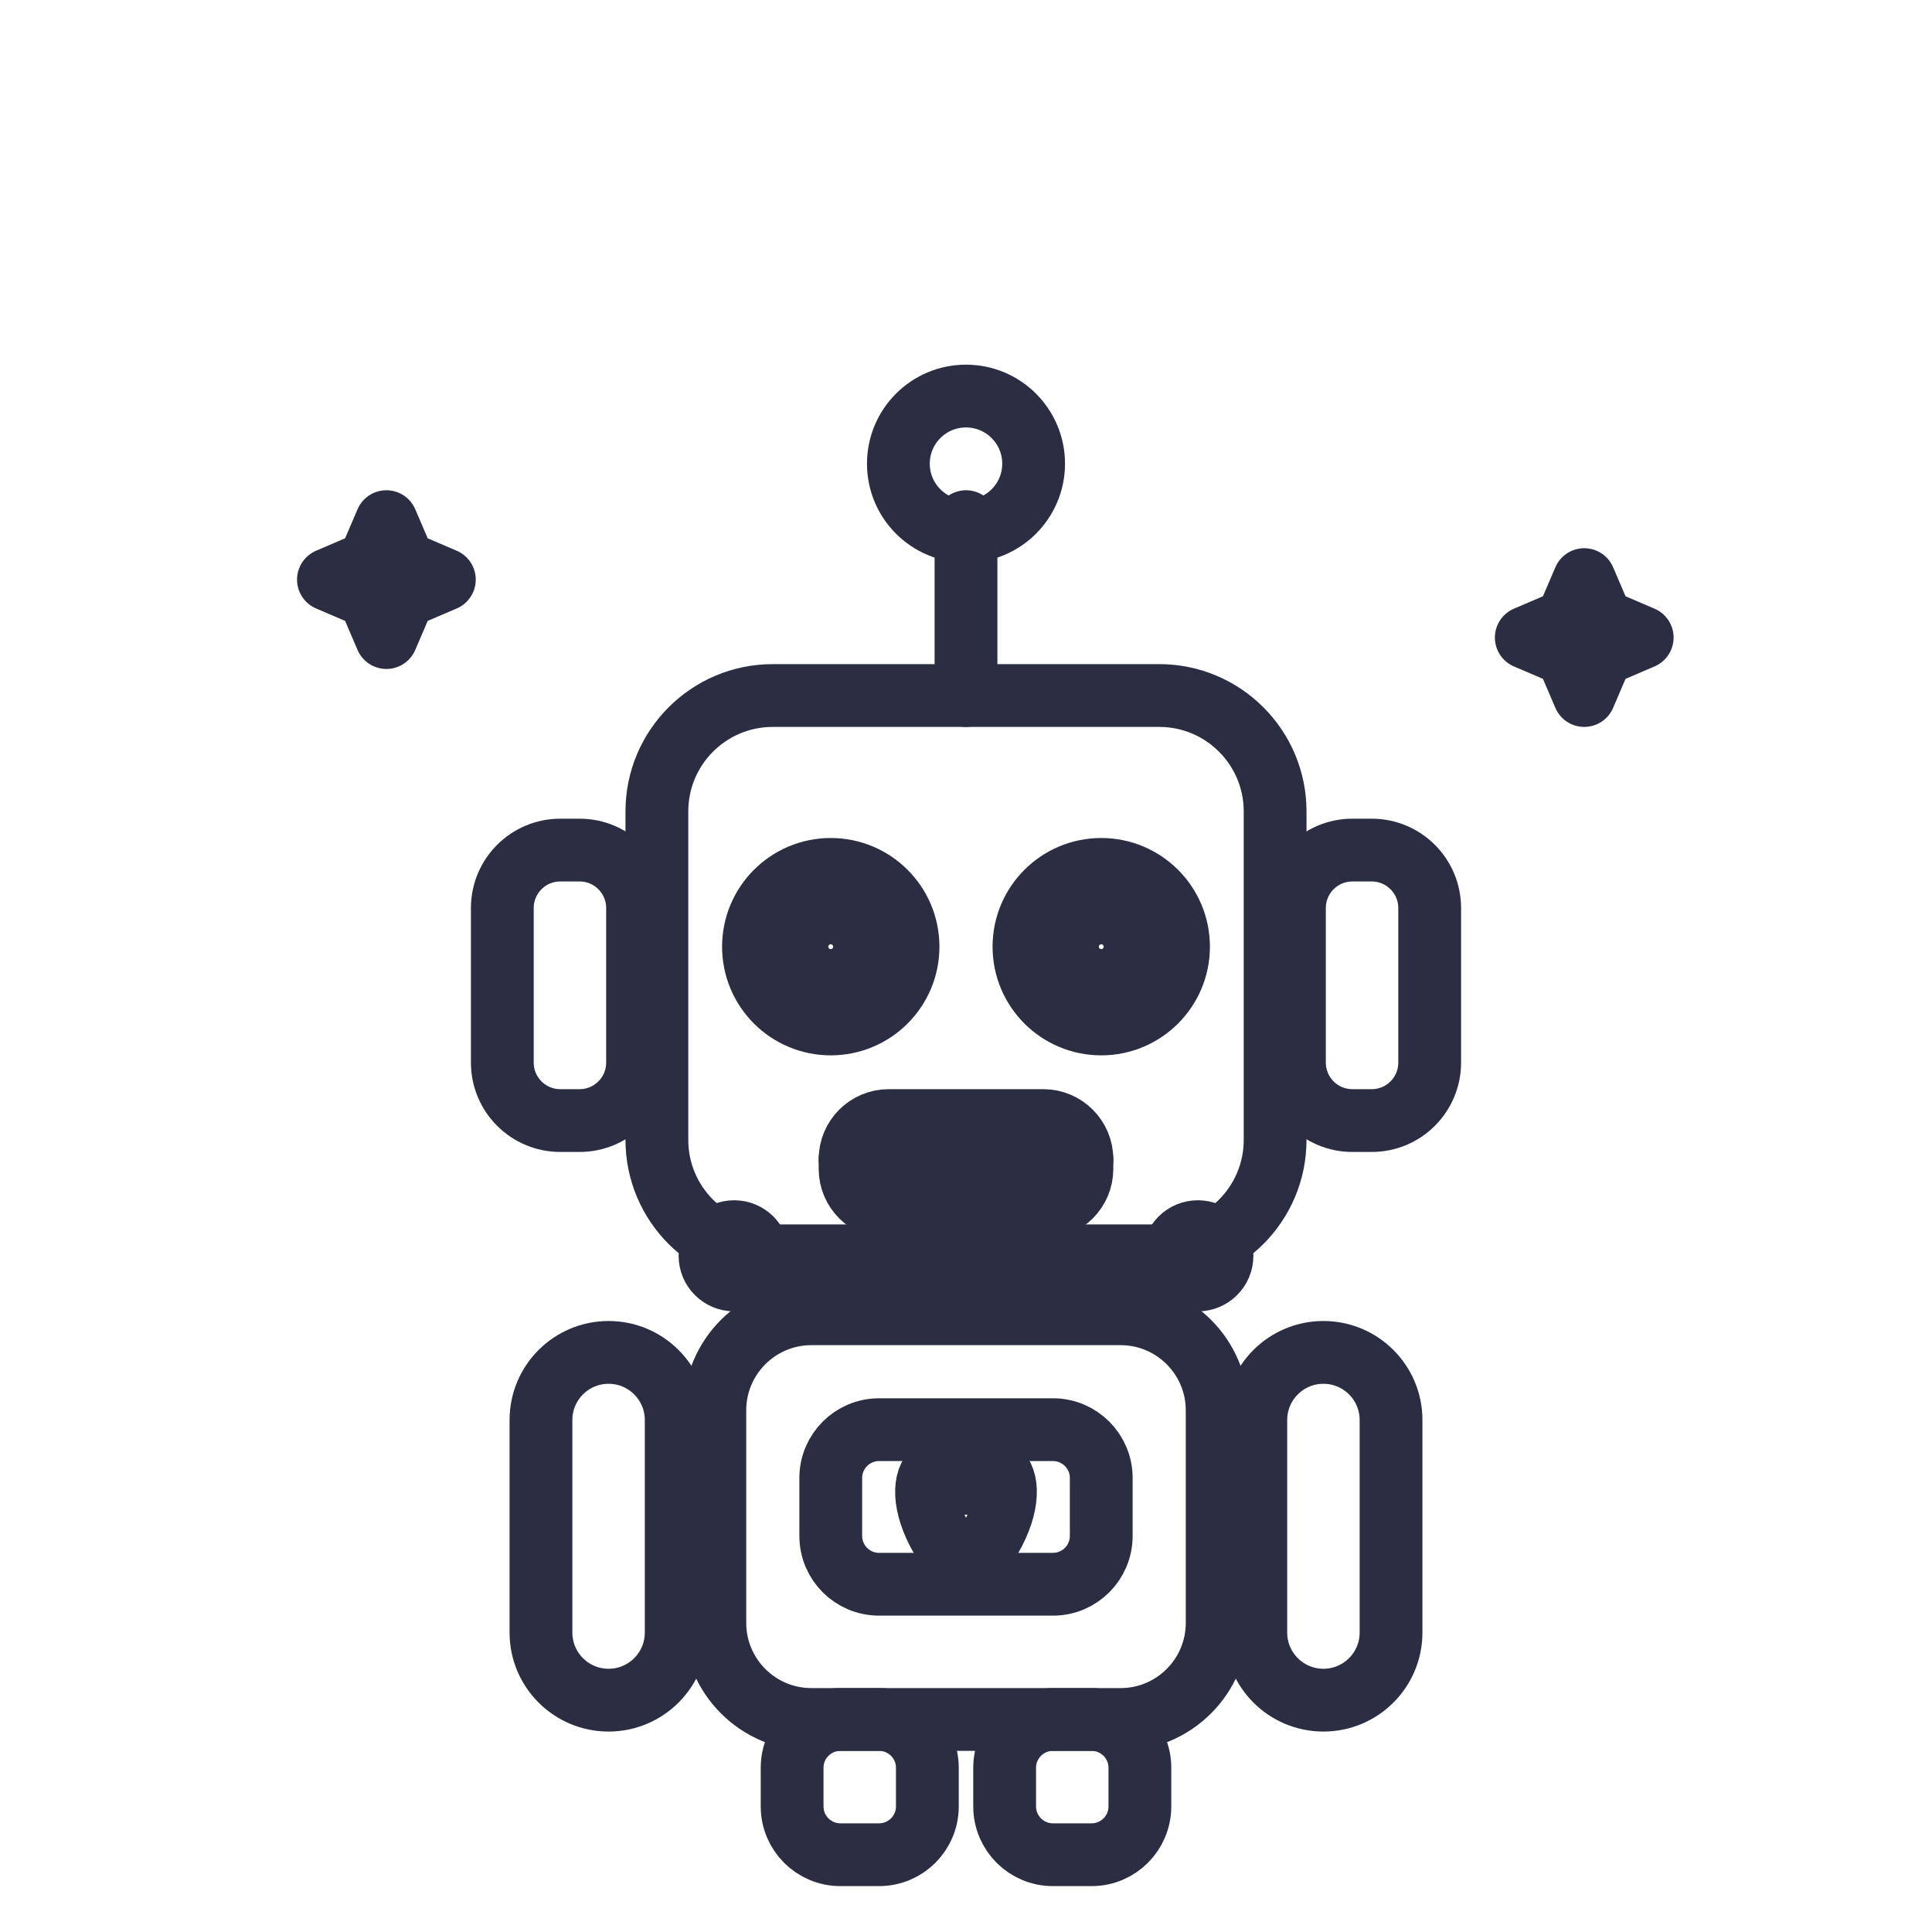
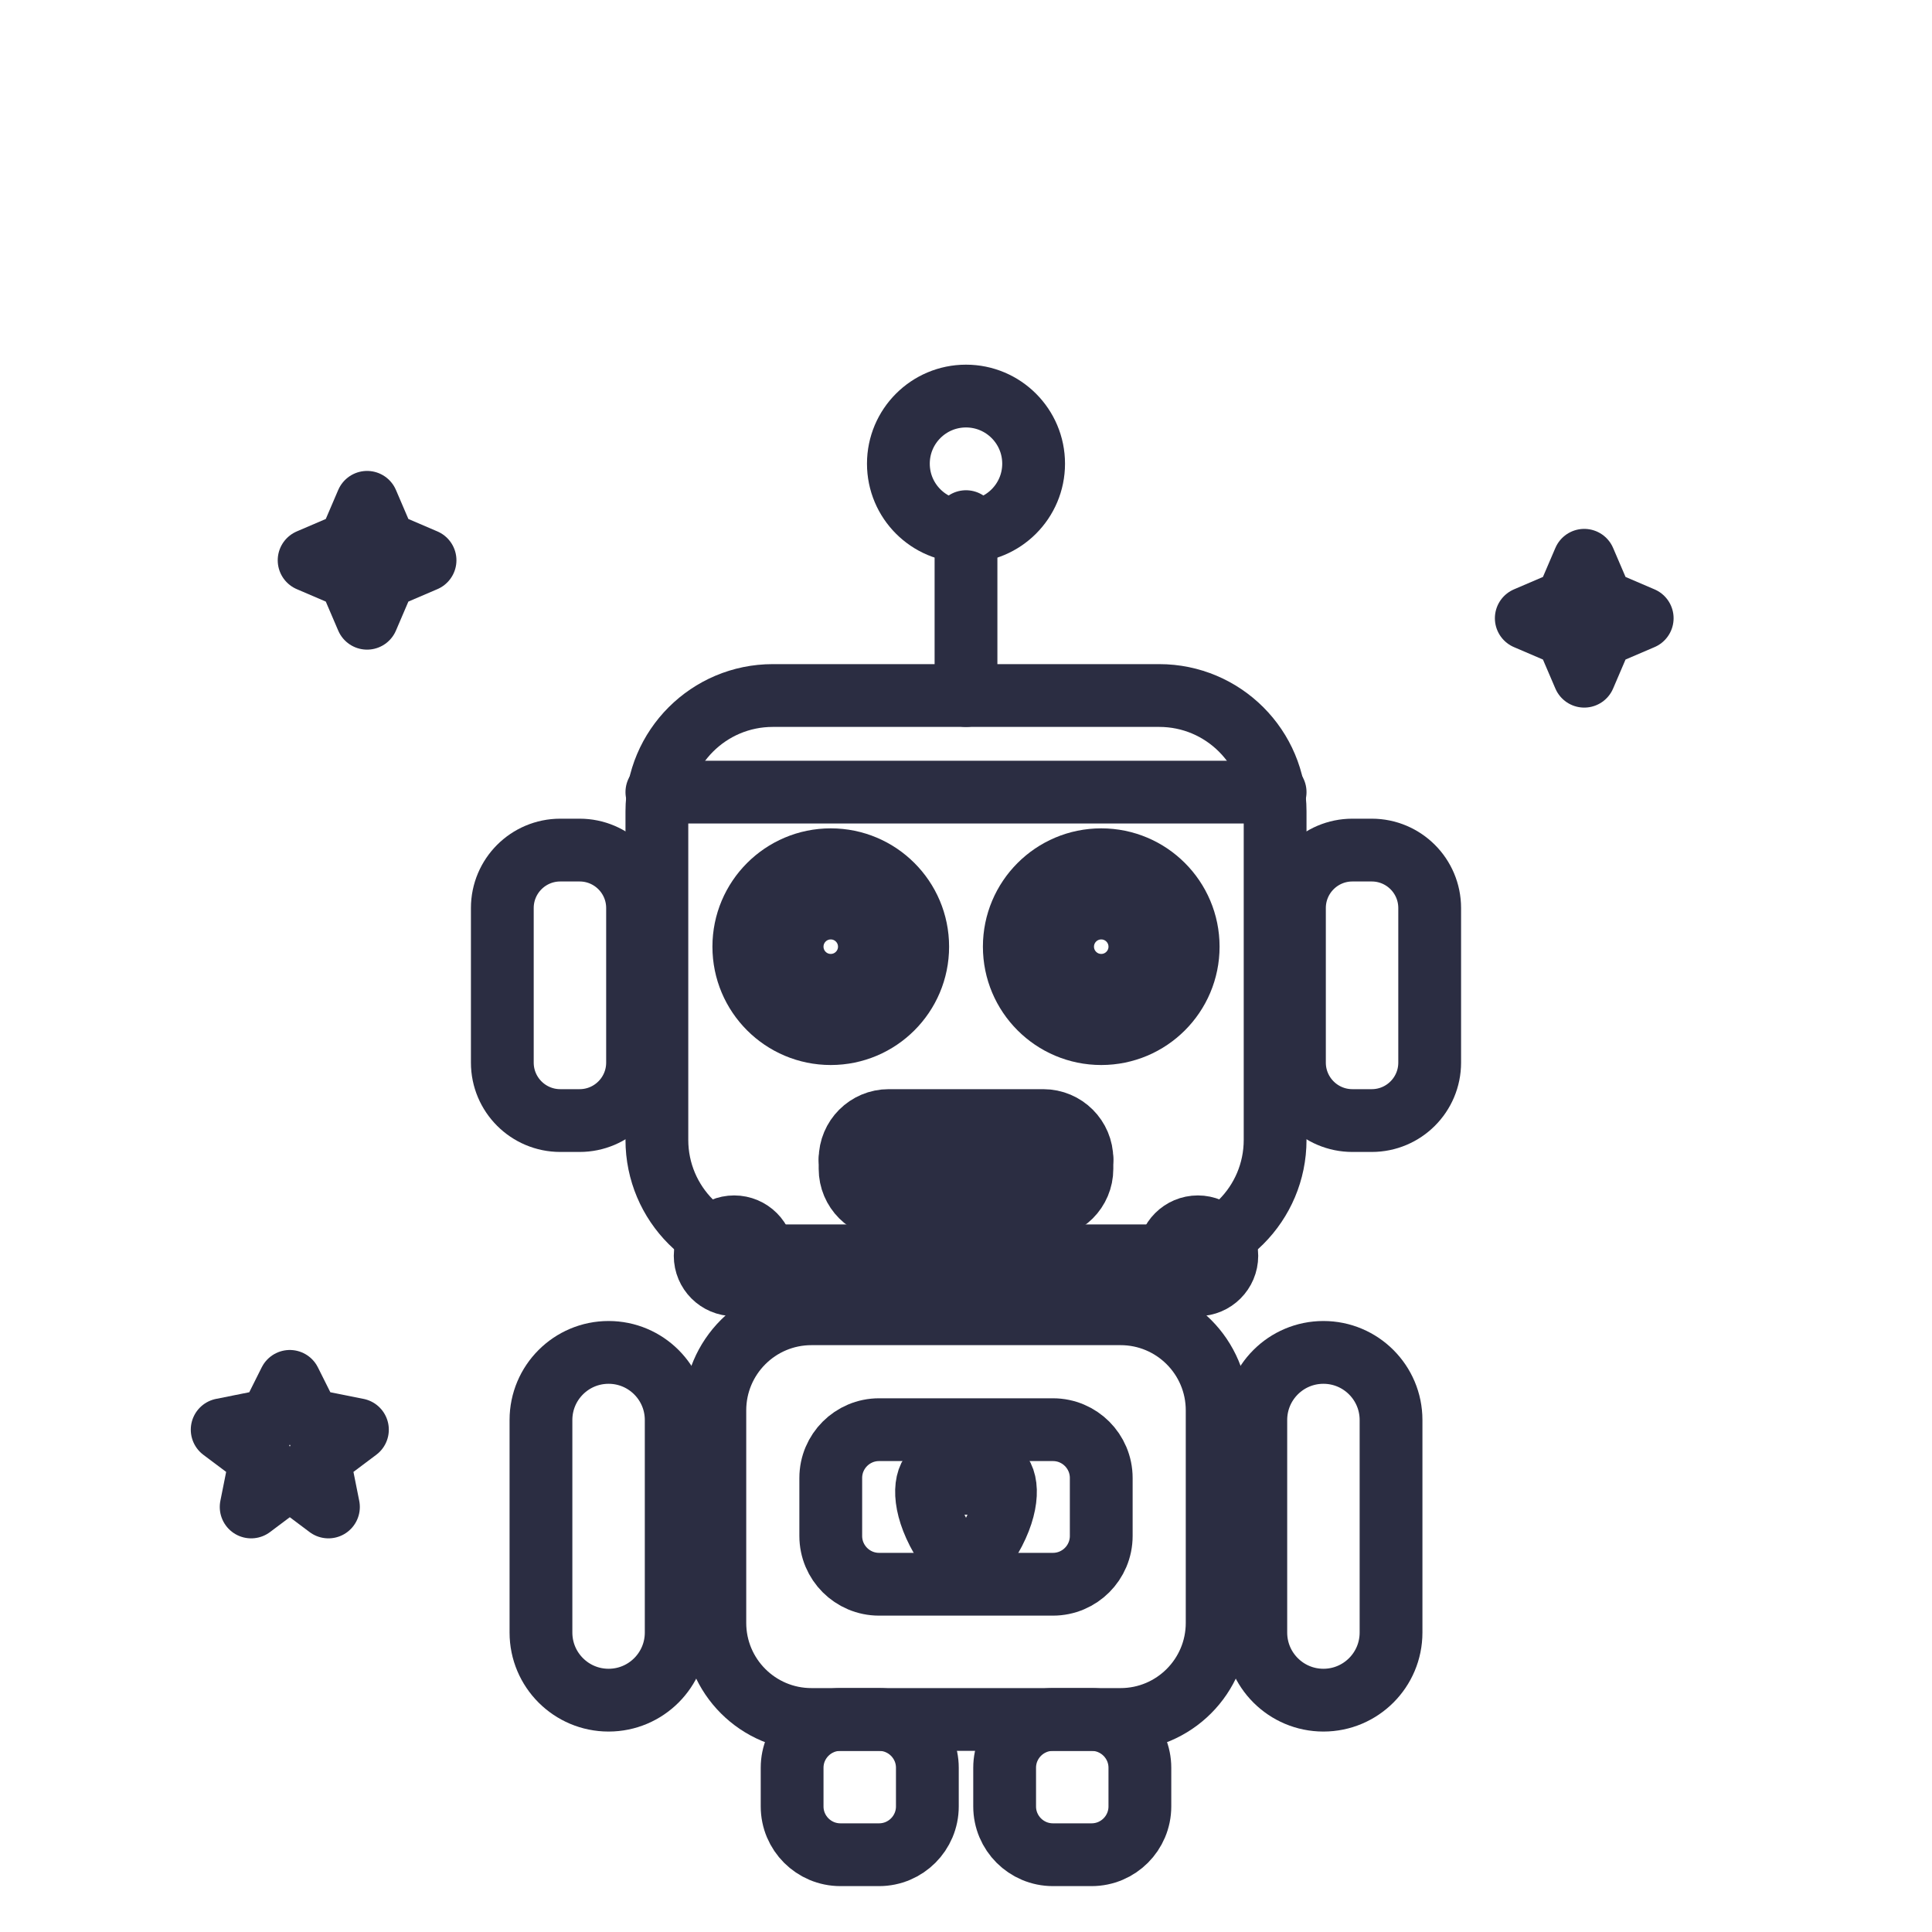
<svg xmlns="http://www.w3.org/2000/svg" viewBox="0 0 200 200">
  <g fill="none" stroke="#2b2d42" stroke-width="6.5" stroke-linecap="round" stroke-linejoin="round">
    <rect x="68" y="72" width="64" height="58" rx="12" />
-     <circle cx="86" cy="98" r="8" />
-     <circle cx="86" cy="98" r="3" />
-     <circle cx="114" cy="98" r="8" />
-     <circle cx="114" cy="98" r="3" />
+     <circle cx="86" cy="98" r="9" />
+     <circle cx="86" cy="98" r="4" />
+     <circle cx="114" cy="98" r="9" />
+     <circle cx="114" cy="98" r="4" />
    <rect x="88" y="116" width="24" height="9" rx="4" />
    <path d="M88 120L112 120" />
    <path d="M100 72L100 54" />
    <circle cx="100" cy="48" r="7" />
    <rect x="52" y="88" width="14" height="28" rx="6" />
    <rect x="134" y="88" width="14" height="28" rx="6" />
    <rect x="74" y="136" width="52" height="42" rx="10" />
    <rect x="56" y="140" width="14" height="36" rx="7" />
    <rect x="130" y="140" width="14" height="36" rx="7" />
    <rect x="82" y="178" width="14" height="14" rx="5" />
    <rect x="104" y="178" width="14" height="14" rx="5" />
    <rect x="86" y="148" width="28" height="16" rx="5" />
    <path d="M100 162.65 C93 154.95 96.36 149 100 153.55 C103.64 149 107 154.95 100 162.65 Z" />
-     <circle cx="76" cy="130" r="2.5" />
-     <circle cx="124" cy="130" r="2.5" />
-     <polygon points="40,54 41.8,58.2 46,60 41.8,61.8 40,66 38.2,61.8 34,60 38.2,58.2" />
-     <polygon points="164,60 165.8,64.2 170,66 165.8,67.8 164,72 162.2,67.8 158,66 162.2,64.2" />
+     <circle cx="76" cy="130" r="3" />
+     <circle cx="124" cy="130" r="3" />
+     <path d="M68 82 L132 82" />
+     <polygon points="38,52 39.8,56.2 44,58 39.8,59.8 38,64 36.2,59.8 32,58 36.2,56.2" />
+     <polygon points="164,58 165.8,62.2 170,64 165.8,65.8 164,70 162.2,65.8 158,64 162.2,62.2" />
+     <polygon points="30,143 32,147 37,148 33,151 34,156 30,153 26,156 27,151 23,148 28,147" />
  </g>
</svg>
